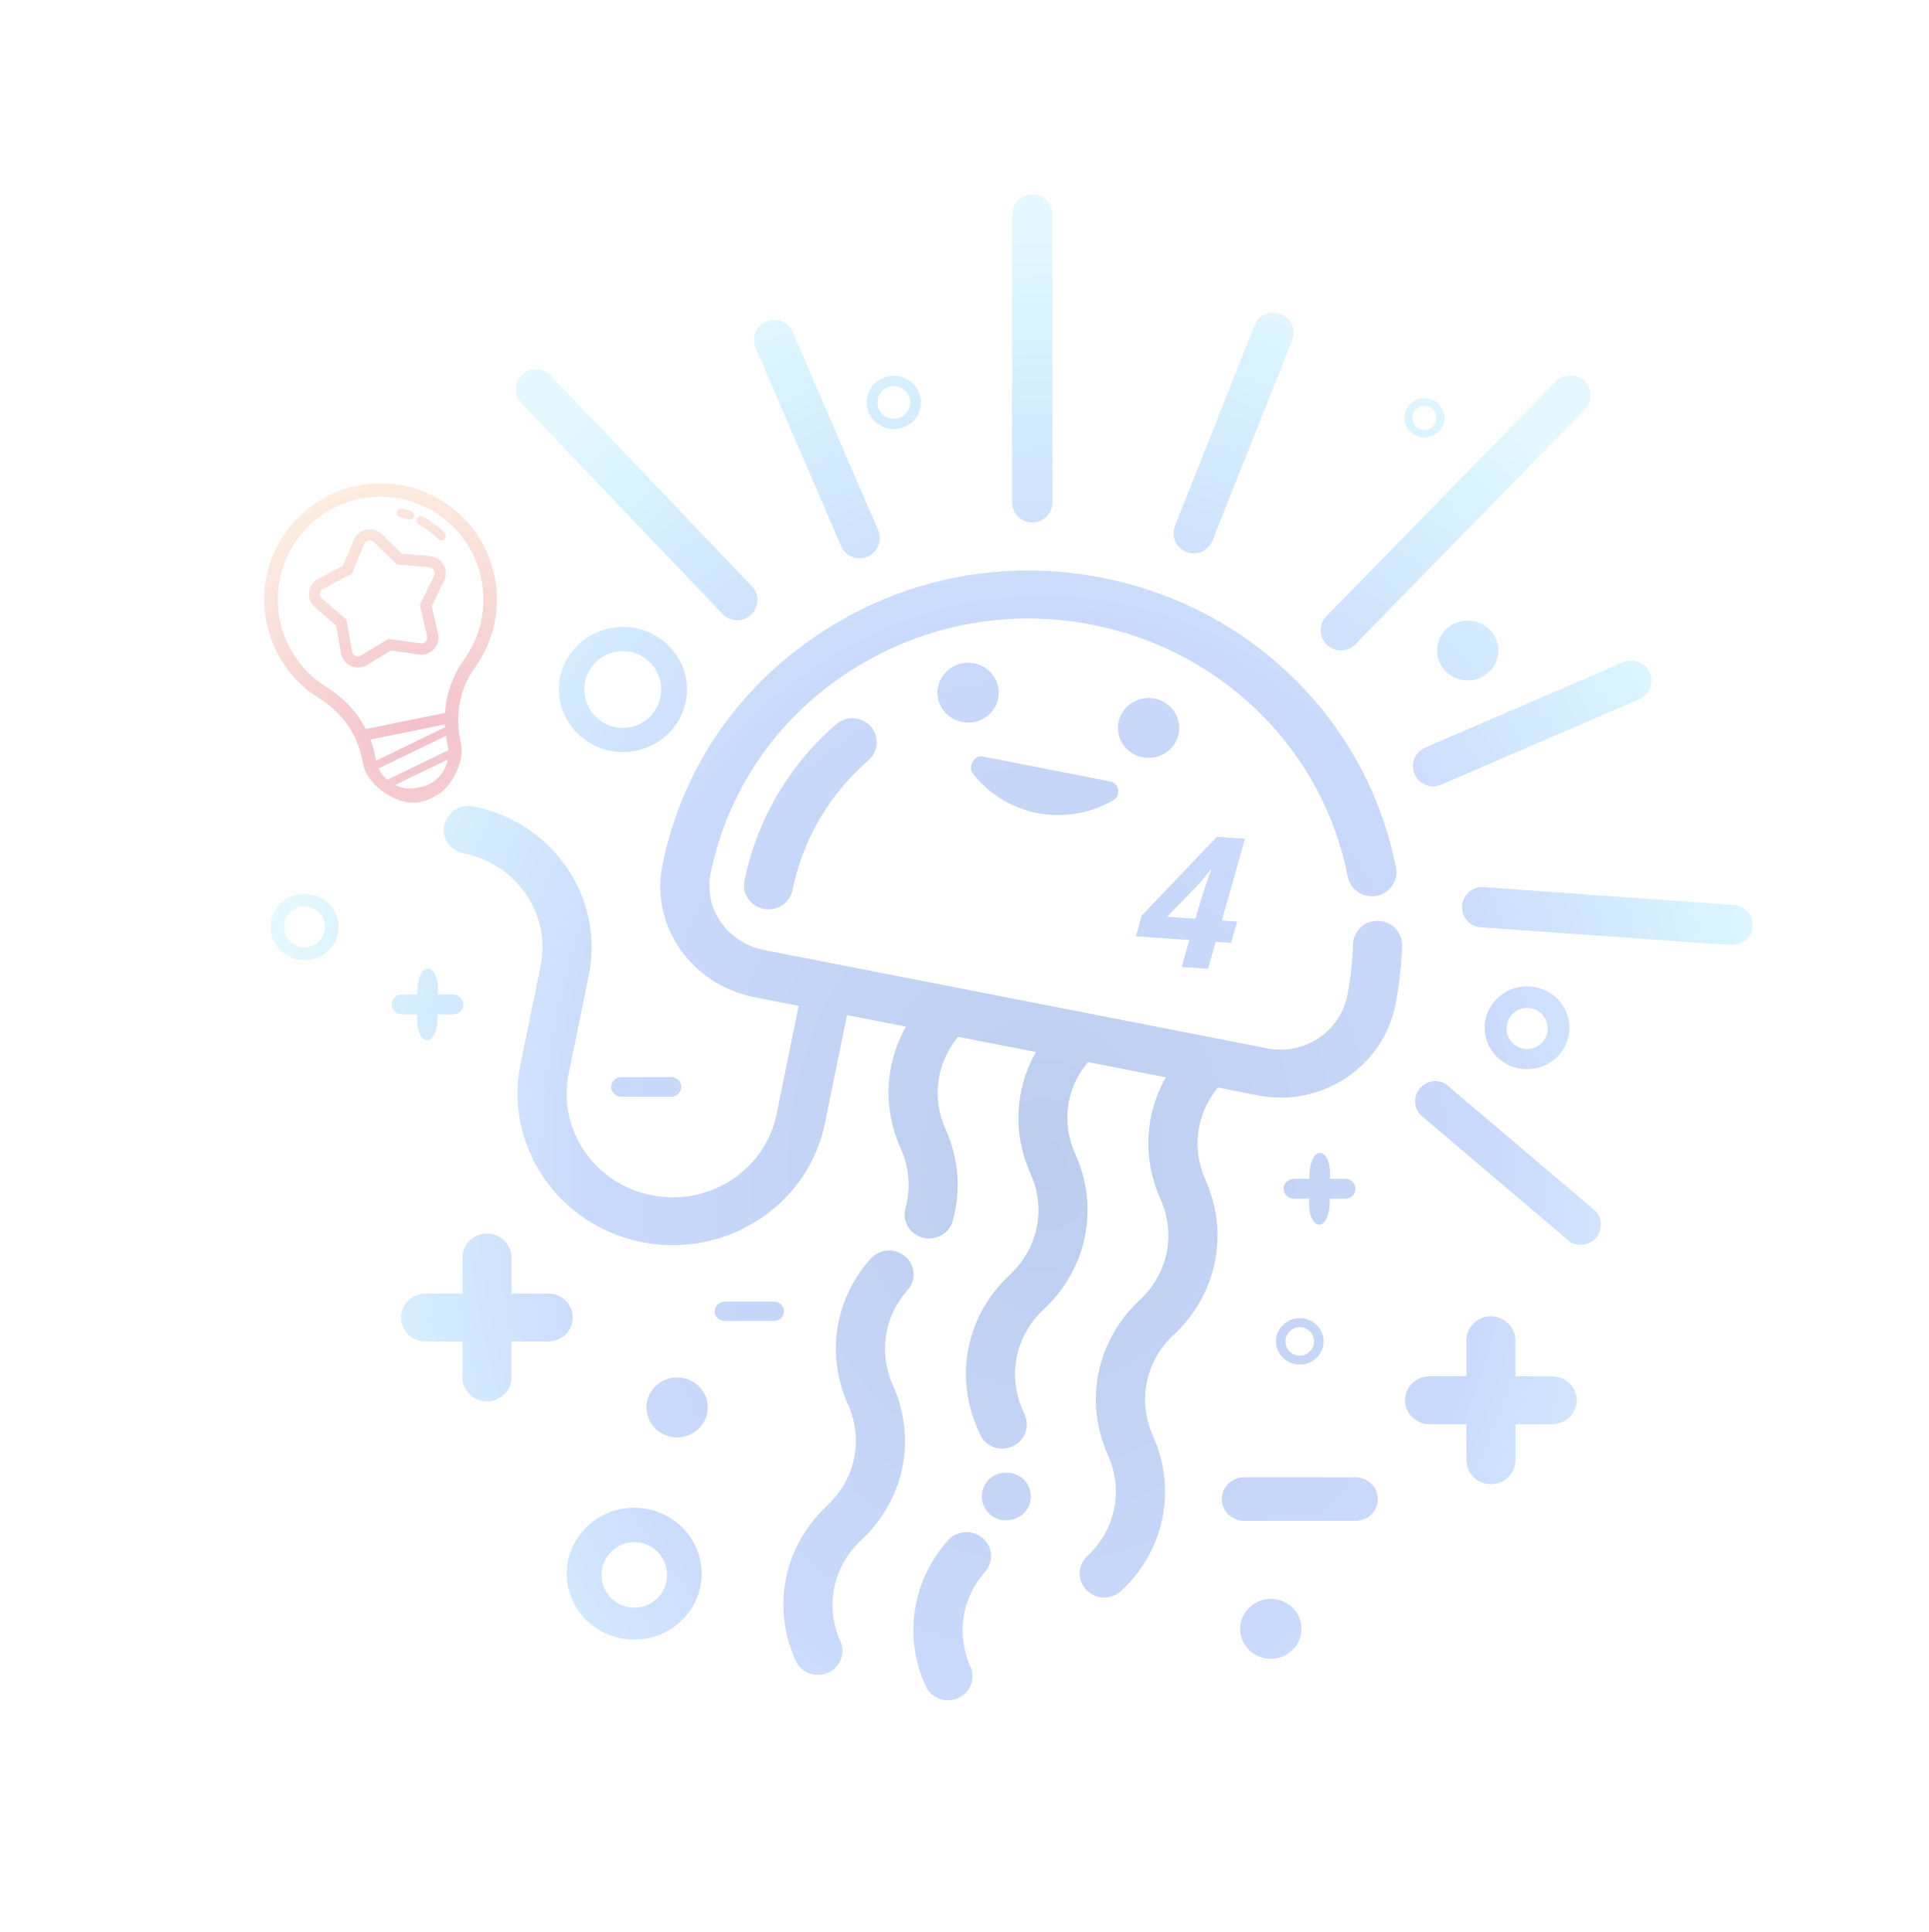
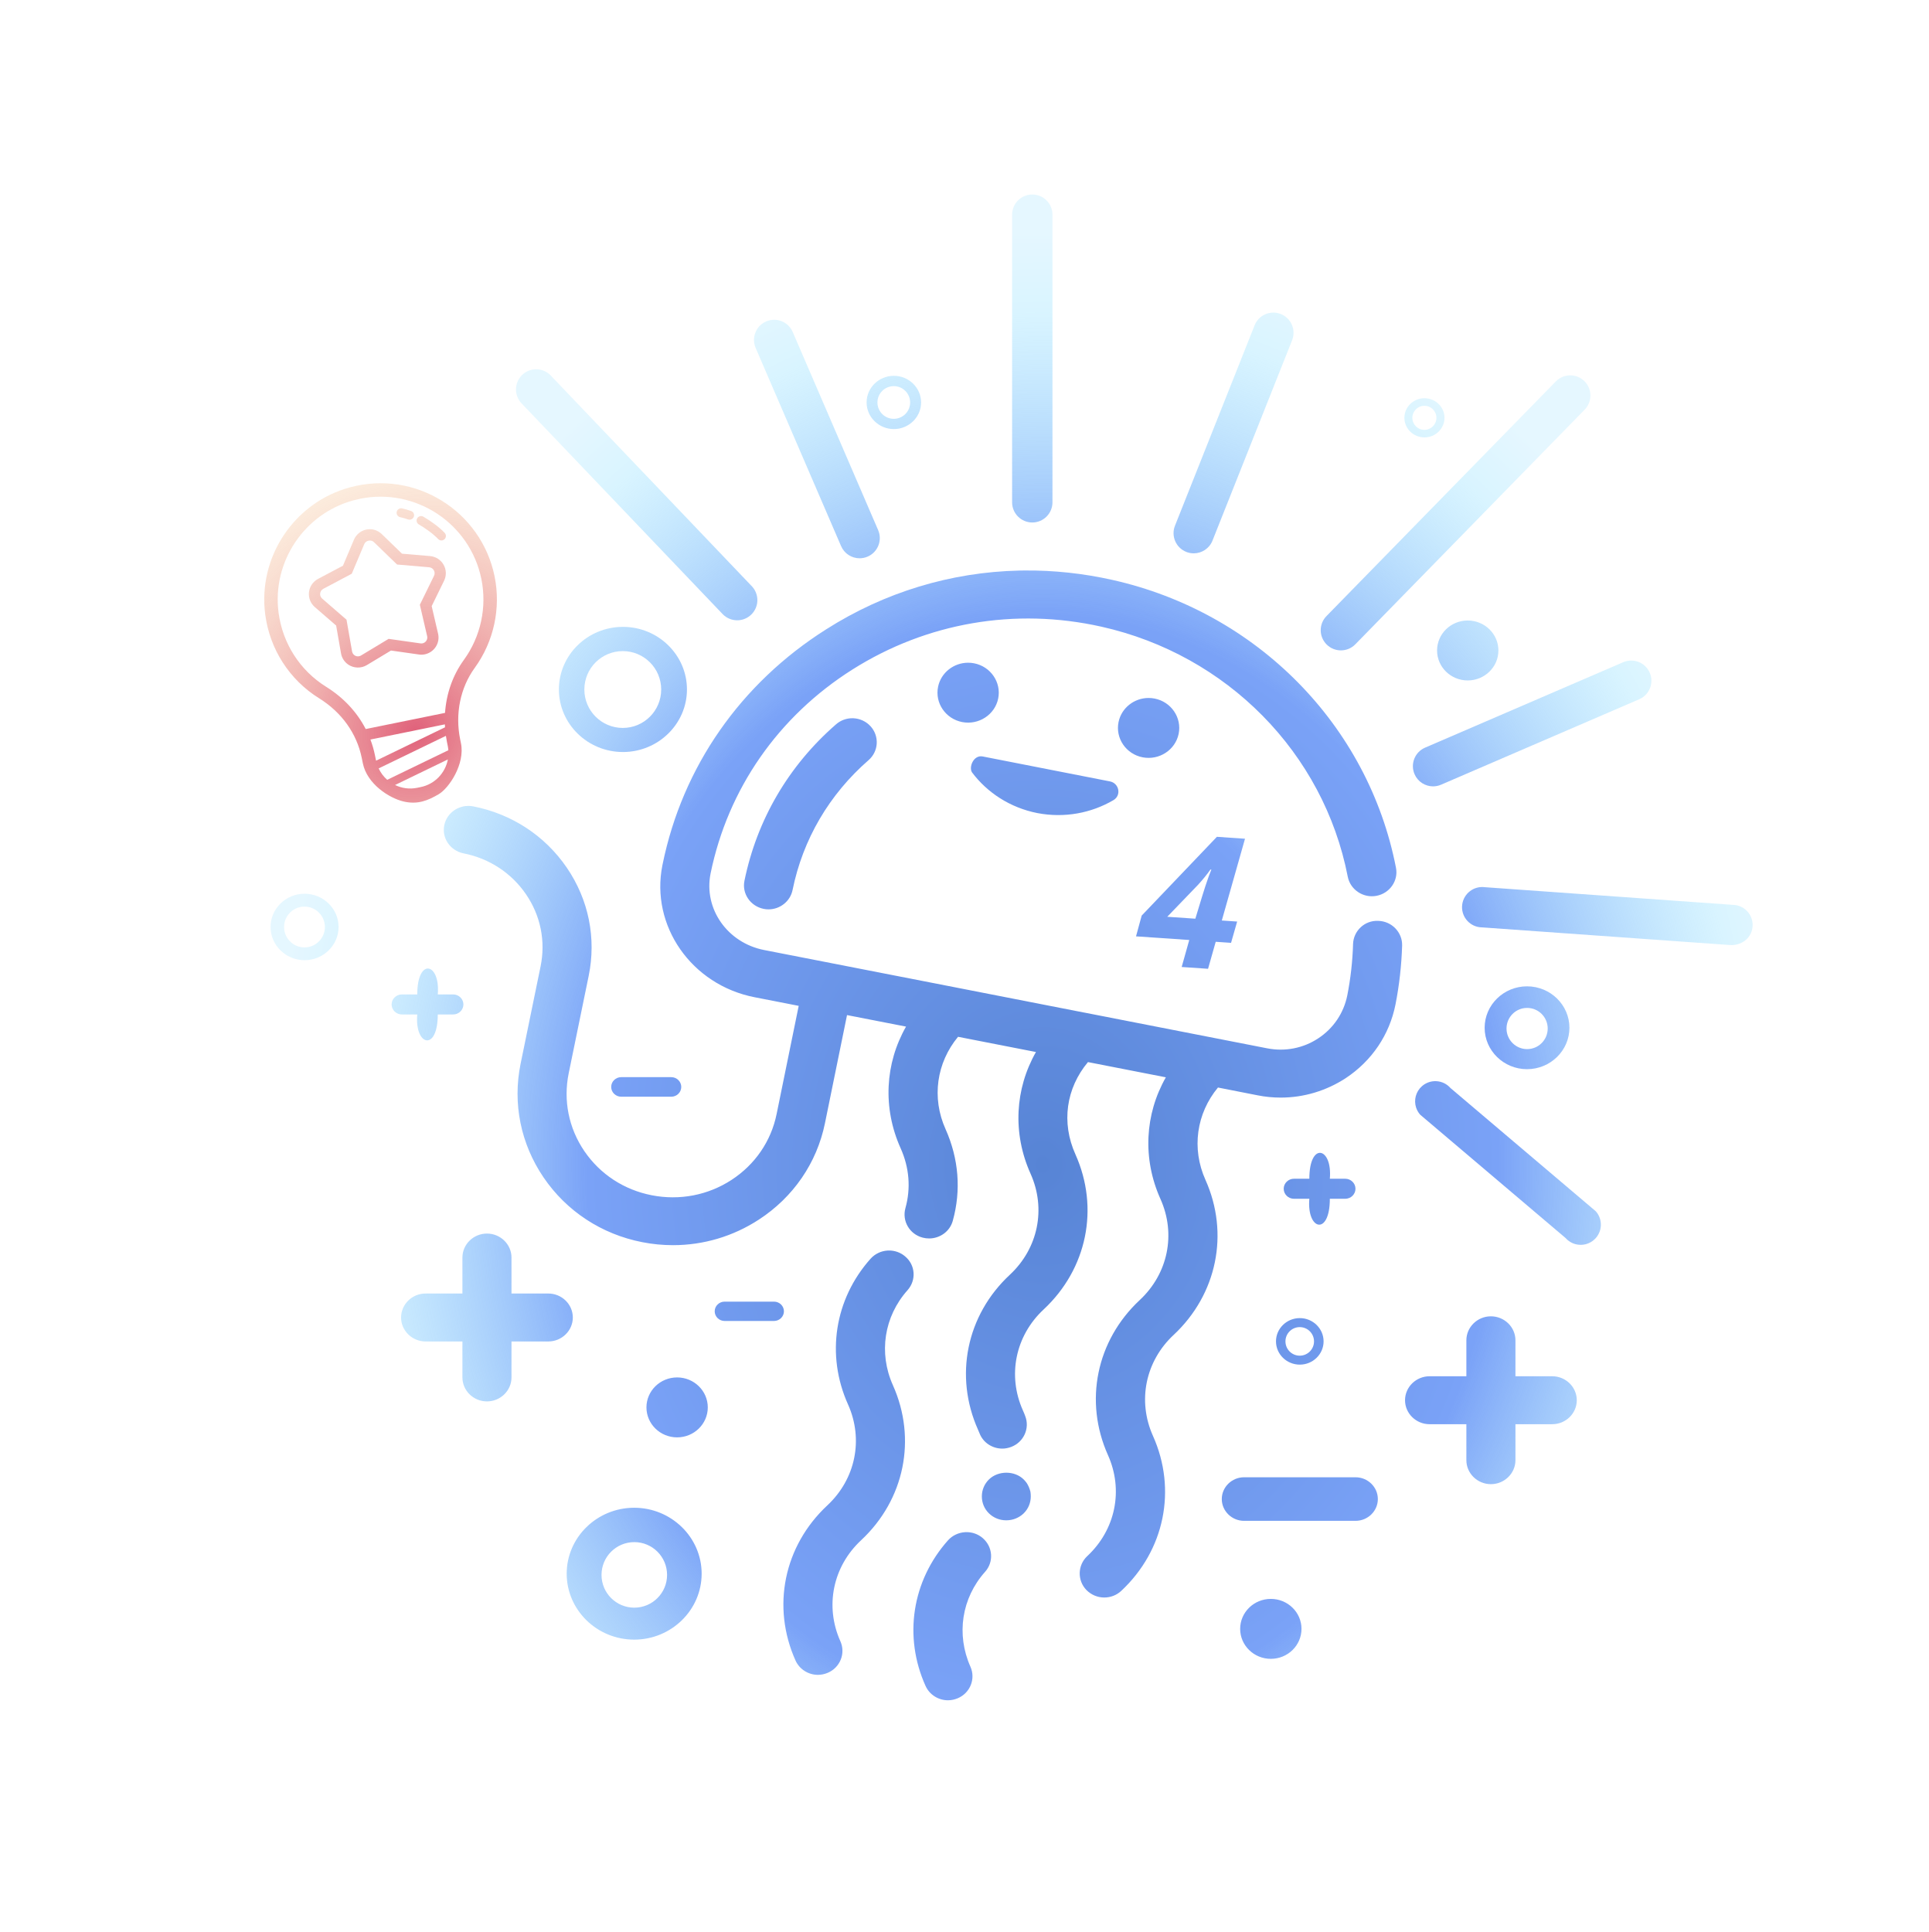
<svg xmlns="http://www.w3.org/2000/svg" xmlns:xlink="http://www.w3.org/1999/xlink" width="512" height="513" viewBox="0 0 135.467 135.731" version="1.1" id="svg5">
  <defs id="defs2">
    <linearGradient id="linearGradient3151">
-       <stop style="stop-color:#5784d5;stop-opacity:0.4;" offset="0" id="stop3147" />
-       <stop style="stop-color:#7aa2f7;stop-opacity:0.4;" offset="0.591" id="stop3157" />
-       <stop style="stop-color:#a0e4ff;stop-opacity:0.4;" offset="0.918" id="stop3155" />
-       <stop style="stop-color:#bdeaff;stop-opacity:0.4;" offset="1" id="stop3149" />
+       <stop style="stop-color:#5784d5;stop-opacity:1" offset="0" id="stop3147" />
+       <stop style="stop-color:#7aa2f7;stop-opacity:1" offset="0.591" id="stop3157" />
+       <stop style="stop-color:#a0e4ff;stop-opacity:0.4" offset="0.918" id="stop3155" />
+       <stop style="stop-color:#bdeaff;stop-opacity:0.4" offset="1" id="stop3149" />
    </linearGradient>
    <linearGradient id="10-l">
-       <stop style="stop-color:#e0617a;stop-opacity:0.4;" offset="0" id="stop2115" />
-       <stop style="stop-color:#fadeb8;stop-opacity:0.4;" offset="1" id="stop2117" />
-     </linearGradient>
-     <linearGradient id="10-j">
-       <stop style="stop-color:#a0e4ff;stop-opacity:1;" offset="0" id="stop1214" />
-       <stop style="stop-color:#c2efff;stop-opacity:1;" offset="1" id="stop2113" />
+       <stop style="stop-color:#e0617a;stop-opacity:1" offset="0" id="stop2115" />
+       <stop style="stop-color:#fadeb8;stop-opacity:0.4" offset="1" id="stop2117" />
    </linearGradient>
    <radialGradient xlink:href="#10-j" id="radialGradient1220" cx="349.459" cy="378.585" fx="349.459" fy="378.585" r="148.199" gradientTransform="matrix(0.251521,-1.089818,1.051496,0.2426767,-127.1138,663.8715)" gradientUnits="userSpaceOnUse" />
    <radialGradient xlink:href="#10-l" id="radialGradient2121" cx="285.463" cy="303.119" fx="285.463" fy="303.119" r="145.149" gradientTransform="matrix(1.642908,-1.846579,1.702189,1.514444,-682.3261,448.4158)" gradientUnits="userSpaceOnUse" />
    <radialGradient xlink:href="#linearGradient3151" id="radialGradient3153" cx="321.369" cy="369.401" fx="321.369" fy="369.401" r="147.569" gradientTransform="matrix(0,-1.253802,1.040176,0,-26.62152,788.0983)" gradientUnits="userSpaceOnUse" />
    <radialGradient xlink:href="#linearGradient3151" id="radialGradient6854" gradientUnits="userSpaceOnUse" gradientTransform="matrix(0,-1.253802,1.040176,0,-21.01577,786.8302)" cx="321.369" cy="369.401" fx="321.369" fy="369.401" r="147.569" />
  </defs>
  <g id="layer1">
    <g id="g989" transform="matrix(0.3527777,0,0,0.3527777,-55.72514,-48.94896)">
      <g id="g751" transform="translate(-8.310646,-6.505129)">
        <g id="g1114" transform="translate(2.12722,-4.304215)">
          <g id="g1262" transform="translate(5.349265)">
            <g id="g1571" transform="translate(8.818479,-3.70646)">
              <g id="g444" style="fill:url(#radialGradient1220);fill-opacity:1">
                <g id="g6508" transform="matrix(0.15638,-0.03184567,0.03184567,0.15638,172.6012,249.2004)" style="fill:url(#radialGradient2121);fill-opacity:1">
                  <g id="g6559" transform="translate(4.143226,0.7428606)" style="fill:url(#radialGradient2121);fill-opacity:1">
                    <path d="m 148.184,199.244 c -3.102,43.734 13.324,86.027 45.062,116.04 24.012,22.707 37.234,52.32 37.234,83.391 v 7.035 c 0,26.137 23.401,48.945 40.09,56.676 16.689,7.731 30.299,4.897 44.77,-0.008 14.471,-4.905 40.09,-30.543 40.09,-56.676 v -5.019 c 0,-32.555 12.98,-63.133 35.621,-83.898 29.902,-27.422 47.059,-66.41 47.059,-106.96 0,-83.137 -70.184,-150.12 -154.51,-144.86 -72.086,4.535 -130.3,62.262 -135.42,134.28 z m 107.98,232.65 c -3.578,-4.711 -6.215,-10.152 -7.637,-16.082 l 90.352,-23.066 c -0.152,2.637 -0.246,5.281 -0.246,7.941 v 5.019 c 0,1.773 -0.141,3.512 -0.348,5.231 z m 83.762,-49.816 -92.637,23.648 v -0.023 -7.035 c 0,-6.82 -0.559,-13.578 -1.641,-20.227 h 94.82 c -0.203,1.203 -0.383,2.422 -0.543,3.637 z m -44.699,67.031 h -4.535 c -9.871,0 -18.949,-3.348 -26.254,-8.922 l 70.965,-18.117 c -6.477,15.84 -22.035,27.039 -40.176,27.039 z m -2.269,-367.64 c 70.773,0 128.35,57.578 128.35,128.35 0,35.852 -15.164,70.332 -41.613,94.586 -17.383,15.949 -29.793,36.855 -36.164,60.039 l -101.01,-0.004 c -6.441,-22.824 -19.281,-43.922 -37.734,-61.363 -28.066,-26.539 -42.59,-63.945 -39.844,-102.64 4.519,-63.668 55.984,-114.7 119.71,-118.7 2.789,-0.172 5.555,-0.262 8.305,-0.262 z" id="path6244" style="fill:url(#radialGradient2121);fill-opacity:1" />
                    <path d="m 232.134,230.554 -0.969,35.211 c -0.164,5.836 1.98,11.344 6.035,15.512 5.75,5.918 14.758,8.055 22.562,5.269 l 33.199,-11.797 33.195,11.801 c 2.336,0.828 4.754,1.254 7.203,1.254 5.731,0 11.328,-2.379 15.359,-6.523 4.055,-4.168 6.199,-9.676 6.035,-15.512 l -0.969,-35.211 21.48,-27.922 c 4.312,-5.606 5.582,-12.957 3.398,-19.684 -2.184,-6.727 -7.539,-11.938 -14.324,-13.945 l -33.785,-9.961 -19.914,-29.059 c -4,-5.828 -10.605,-9.312 -17.68,-9.312 -7.075,0 -13.68,3.484 -17.68,9.312 l -19.914,29.059 -33.797,9.957 c -6.781,2.004 -12.137,7.219 -14.32,13.945 -2.184,6.719 -0.914,14.078 3.398,19.684 z m -11.562,-43.285 c 0.766,-2.367 2.574,-4.129 4.969,-4.832 l 38.566,-11.367 22.73,-33.164 c 2.812,-4.109 9.445,-4.109 12.254,0 l 22.73,33.164 38.566,11.367 c 2.391,0.707 4.199,2.465 4.969,4.832 0.766,2.363 0.34,4.848 -1.176,6.828 l -24.516,31.863 1.102,40.191 c 0.055,2.027 -0.684,3.93 -2.078,5.363 -2.012,2.07 -5.09,2.824 -7.836,1.844 l -37.891,-13.473 -37.883,13.473 c -2.766,0.98 -5.828,0.23 -7.84,-1.844 -1.398,-1.434 -2.133,-3.336 -2.078,-5.363 l 1.102,-40.191 -24.516,-31.871 c -1.52,-1.969 -1.945,-4.457 -1.176,-6.82 z" id="path6260" style="fill:url(#radialGradient2121);fill-opacity:1" />
                    <path d="m 337.364,113.944 c 3.113,1.371 6.188,2.981 9.141,4.781 0.914,0.555 1.914,0.816 2.906,0.816 1.887,0 3.734,-0.957 4.789,-2.688 1.605,-2.644 0.766,-6.086 -1.871,-7.695 -3.371,-2.051 -6.883,-3.879 -10.438,-5.461 -2.84,-1.25 -6.137,0.027 -7.387,2.863 -1.25,2.836 0.031,6.129 2.859,7.383 z" id="path6262" style="fill:url(#radialGradient2121);fill-opacity:1" />
                    <path d="m 378.344,150.094 c 1.055,1.754 2.906,2.715 4.805,2.715 0.98,0 1.977,-0.258 2.879,-0.801 2.656,-1.59 3.512,-5.027 1.922,-7.684 -5.078,-8.469 -15.031,-19.02 -22.121,-25.246 -2.324,-2.031 -5.863,-1.805 -7.902,0.52 -2.039,2.324 -1.809,5.863 0.516,7.902 6.66,5.856 15.637,15.492 19.902,22.594 z" id="path6264" style="fill:url(#radialGradient2121);fill-opacity:1" />
                  </g>
                </g>
                <g id="g3135" style="fill-opacity:1;fill:url(#radialGradient3153)">
                  <path d="m 355.543,257.319 c -2.219,0 -4.019,-1.8 -4.019,-4.019 v -57.28 c 0,-2.219 1.8,-4.019 4.019,-4.019 2.219,0 4.019,1.8 4.019,4.019 v 57.28 c 0,2.219 -1.8,4.019 -4.019,4.019 z" id="path3631" style="fill:url(#radialGradient3153);fill-opacity:1;stroke-width:0.735" />
                  <path d="m 498.959,338.012 c -0.293,2.199 -2.301,3.61 -4.514,3.453 l -49.833,-3.548 c -2.2,-0.293 -3.746,-2.315 -3.453,-4.514 0.293,-2.2 2.315,-3.746 4.514,-3.453 l 49.833,3.548 c 2.199,0.293 3.746,2.315 3.453,4.514 z" id="path3631-1-2" style="fill:url(#radialGradient3153);fill-opacity:1;stroke-width:0.735" />
                  <path d="m 417,282.789 c -1.028,0 -2.058,-0.393 -2.842,-1.177 -1.57,-1.57 -1.57,-4.114 0,-5.684 l 45.671,-46.733 c 1.567,-1.57 4.114,-1.57 5.684,0 1.57,1.57 1.57,4.114 0,5.684 l -45.671,46.733 c -0.784,0.784 -1.811,1.177 -2.842,1.177 z" id="path3633" style="fill:url(#radialGradient3153);fill-opacity:1;stroke-width:0.735" />
                  <path d="m 296.777,276.798 c -1.028,0 -2.058,-0.393 -2.842,-1.177 l -40.031,-41.951 c -1.57,-1.57 -1.57,-4.114 0,-5.684 1.57,-1.57 4.114,-1.57 5.684,0 l 40.031,41.951 c 1.57,1.57 1.57,4.114 0,5.684 -0.787,0.784 -1.814,1.177 -2.842,1.177 z" id="path3639" style="fill:url(#radialGradient3153);fill-opacity:1;stroke-width:0.735" />
                  <path d="m 387.693,263.463 c -0.494,0 -0.996,-0.092 -1.484,-0.284 -2.061,-0.821 -3.069,-3.158 -2.251,-5.219 l 15.857,-39.904 c 0.818,-2.061 3.152,-3.069 5.219,-2.251 2.061,0.821 3.069,3.155 2.251,5.219 l -15.857,39.904 c -0.623,1.576 -2.136,2.535 -3.735,2.535 z" id="path3641" style="fill:url(#radialGradient3153);fill-opacity:1;stroke-width:0.735" />
                  <path d="m 435.357,309.869 c -1.556,0 -3.037,-0.91 -3.692,-2.429 -0.878,-2.038 0.06,-4.403 2.098,-5.282 l 39.459,-17.014 c 2.035,-0.875 4.403,0.06 5.282,2.098 0.878,2.038 -0.06,4.403 -2.098,5.282 l -39.459,17.014 c -0.52,0.224 -1.059,0.33 -1.59,0.33 z" id="path3643" style="fill:url(#radialGradient3153);fill-opacity:1;stroke-width:0.735" />
                  <path d="m 431.976,373.842 c -0.482,-1.479 -0.076,-3.17 1.164,-4.263 1.665,-1.467 4.205,-1.308 5.672,0.358 l 28.955,24.56 c 1.463,1.663 1.308,4.205 -0.357,5.672 -1.665,1.467 -4.205,1.308 -5.672,-0.357 l -28.955,-24.56 c -0.374,-0.425 -0.642,-0.905 -0.807,-1.41 z" id="path3643-5" style="fill:url(#radialGradient3153);fill-opacity:1;stroke-width:0.735" />
                  <path d="m 321.158,264.447 c -1.556,0 -3.037,-0.91 -3.692,-2.429 L 300.453,222.56 c -0.878,-2.038 0.06,-4.403 2.098,-5.282 2.038,-0.878 4.403,0.06 5.282,2.098 l 17.014,39.459 c 0.878,2.038 -0.06,4.403 -2.098,5.282 -0.52,0.224 -1.059,0.33 -1.59,0.33 z" id="path3649" style="fill:url(#radialGradient3153);fill-opacity:1;stroke-width:0.735" />
                  <path id="path626" style="fill:url(#radialGradient3153);fill-opacity:1;stroke-width:0.431" d="m 354.072,266.876 c -0.386,0.003 -0.771,0.009 -1.156,0.018 -13.552,0.313 -26.771,4.283 -38.438,11.717 -17.029,10.767 -28.585,27.362 -32.542,46.724 0,0.023 -0.05,0.215 -0.05,0.239 -2.42,12.058 5.79,23.828 18.347,26.288 l 8.795,1.718 -4.397,21.536 c -1.099,5.419 -4.298,10.076 -8.99,13.132 -4.69,3.056 -10.334,4.13 -15.855,3.056 -5.545,-1.074 -10.31,-4.201 -13.437,-8.786 -3.127,-4.583 -4.227,-10.101 -3.127,-15.497 l 3.983,-19.411 c 1.539,-7.521 -1.1e-4,-15.161 -4.349,-21.536 -4.349,-6.375 -10.969,-10.72 -18.665,-12.224 -2.638,-0.501 -5.204,1.17 -5.741,3.749 -0.537,2.578 1.197,5.087 3.835,5.612 5.105,1.004 9.528,3.891 12.435,8.142 2.907,4.25 3.934,9.335 2.908,14.35 l -3.983,19.411 c -1.612,7.903 0.023,15.951 4.592,22.66 4.568,6.709 11.556,11.293 19.642,12.869 2.052,0.405 4.104,0.596 6.132,0.596 6.035,0 11.946,-1.743 17.077,-5.086 6.864,-4.465 11.555,-11.294 13.167,-19.197 l 4.396,-21.536 11.752,2.292 c -4.178,7.33 -4.691,16.189 -1.075,24.234 1.735,3.869 2.051,7.975 0.952,11.914 -0.709,2.555 0.806,5.181 3.42,5.874 0.44,0.118 0.855,0.167 1.295,0.167 2.151,0 4.129,-1.385 4.715,-3.51 1.685,-6.064 1.197,-12.368 -1.441,-18.265 -2.81,-6.255 -1.784,-13.226 2.492,-18.384 l 15.513,3.032 c -4.178,7.33 -4.691,16.189 -1.075,24.234 3.127,6.972 1.515,14.874 -4.129,20.127 -8.648,8.046 -11.115,20.173 -6.327,30.87 0.097,0.24 0.196,0.455 0.293,0.693 0.733,1.91 2.588,3.056 4.542,3.056 0.586,0 1.173,-0.119 1.759,-0.334 2.515,-0.954 3.761,-3.725 2.785,-6.185 -0.123,-0.381 -0.294,-0.716 -0.441,-1.074 -3.127,-6.972 -1.515,-14.874 4.129,-20.127 8.648,-8.069 11.117,-20.173 6.328,-30.87 -2.86,-6.352 -1.857,-13.181 2.492,-18.385 l 15.513,3.032 c -4.178,7.33 -4.691,16.189 -1.075,24.234 3.127,6.972 1.515,14.874 -4.129,20.127 -8.648,8.069 -11.117,20.173 -6.328,30.87 3.127,6.972 1.516,14.874 -4.128,20.127 -1.931,1.814 -2.005,4.847 -0.148,6.757 0.978,0.979 2.248,1.481 3.543,1.481 1.22,0 2.418,-0.43 3.371,-1.312 8.648,-8.069 11.117,-20.173 6.328,-30.87 -3.127,-6.971 -1.517,-14.873 4.125,-20.125 l 0.003,-10e-4 c 8.621,-8.069 11.112,-20.174 6.322,-30.869 -2.81,-6.255 -1.784,-13.227 2.492,-18.385 l 7.891,1.551 c 1.541,0.31 3.08,0.454 4.619,0.454 4.569,0 9.039,-1.337 12.926,-3.869 5.202,-3.439 8.722,-8.644 9.918,-14.685 0.757,-3.844 1.196,-7.784 1.318,-11.723 0.073,-2.626 -2.051,-4.846 -4.739,-4.917 -2.735,-0.143 -4.958,2.005 -5.032,4.632 -0.099,3.439 -0.49,6.876 -1.15,10.219 -0.709,3.509 -2.759,6.565 -5.789,8.547 -3.006,1.982 -6.622,2.675 -10.165,1.982 l -36.401,-7.115 h -0.023 l -25.872,-5.062 -37.891,-7.4 c -7.28,-1.433 -12.067,-8.19 -10.651,-15.233 3.446,-16.856 13.487,-31.301 28.267,-40.636 14.781,-9.335 32.371,-12.368 49.545,-8.524 25.015,5.589 44.289,25.142 49.078,49.808 0.513,2.578 3.079,4.296 5.717,3.795 2.638,-0.501 4.396,-3.01 3.883,-5.588 -5.519,-28.391 -27.679,-50.88 -56.481,-57.327 -5.797,-1.301 -11.634,-1.921 -17.417,-1.876 z m 88.186,9.962 c -3.371,0 -6.107,2.675 -6.107,5.969 0,3.294 2.736,5.969 6.107,5.969 3.371,0 6.107,-2.675 6.107,-5.969 0,-3.294 -2.736,-5.969 -6.107,-5.969 z m -99.524,8.408 c -2.836,0.015 -5.376,1.976 -5.953,4.796 -0.659,3.224 1.491,6.375 4.789,7.02 3.299,0.644 6.523,-1.456 7.182,-4.68 0.659,-3.224 -1.491,-6.375 -4.789,-7.02 -0.412,-0.081 -0.824,-0.118 -1.229,-0.116 z m -23.001,11.056 c -1.17,-0.009 -2.343,0.394 -3.281,1.223 -9.43,8.212 -15.734,18.981 -18.226,31.134 -0.537,2.578 1.197,5.086 3.835,5.61 0.317,0.072 0.637,0.095 0.954,0.095 2.272,0 4.325,-1.575 4.789,-3.844 2.052,-10.099 7.304,-19.052 15.146,-25.881 2.002,-1.744 2.174,-4.775 0.39,-6.734 -0.904,-0.991 -2.126,-1.528 -3.372,-1.597 -0.078,-0.004 -0.156,-0.007 -0.234,-0.007 z m 58.94,-4.036 c -2.836,0.015 -5.376,1.976 -5.953,4.796 -0.659,3.224 1.489,6.377 4.789,7.021 3.299,0.644 6.523,-1.458 7.182,-4.68 0.659,-3.224 -1.491,-6.376 -4.789,-7.021 -0.412,-0.081 -0.824,-0.118 -1.229,-0.116 z m -35.125,14.826 c 3.03,4.034 7.576,7.018 12.973,8.092 5.448,1.051 10.798,-1e-5 15.195,-2.578 1.612,-0.954 1.123,-3.366 -0.709,-3.724 l -25.333,-4.966 c -1.855,-0.364 -2.818,2.179 -2.125,3.176 z m -96.602,91.836 c -2.687,0 -4.885,2.147 -4.885,4.774 v 7.165 h -7.33 c -2.687,0 -4.885,2.148 -4.885,4.774 0,2.626 2.198,4.775 4.885,4.775 h 7.33 v 7.163 c 0,2.626 2.198,4.774 4.885,4.774 2.687,0 4.887,-2.148 4.887,-4.774 v -7.163 h 7.329 c 2.687,0 4.885,-2.149 4.885,-4.775 0,-2.626 -2.198,-4.774 -4.885,-4.774 h -7.329 v -7.165 c 0,-2.626 -2.199,-4.774 -4.887,-4.774 z m 79.982,3.376 c -0.078,0.002 -0.157,0.005 -0.234,0.01 -1.246,0.084 -2.461,0.632 -3.353,1.623 -7.183,8.046 -8.918,19.174 -4.496,29.01 3.127,6.972 1.515,14.874 -4.129,20.127 -8.648,8.069 -11.115,20.173 -6.327,30.87 0.806,1.79 2.588,2.865 4.469,2.865 0.659,0 1.32,-0.144 1.956,-0.407 2.467,-1.049 3.592,-3.867 2.517,-6.278 -3.127,-6.972 -1.515,-14.874 4.129,-20.127 8.648,-8.069 11.115,-20.174 6.327,-30.872 -2.883,-6.422 -1.758,-13.68 2.908,-18.91 1.782,-2.005 1.587,-5.012 -0.464,-6.731 -0.951,-0.817 -2.131,-1.204 -3.302,-1.181 z m -42.113,25.273 c -3.371,0 -6.107,2.675 -6.107,5.969 0,3.294 2.736,5.969 6.107,5.969 3.371,0 6.108,-2.675 6.108,-5.969 0,-3.294 -2.738,-5.969 -6.108,-5.969 z m 118.231,44.106 c -3.371,0 -6.108,2.675 -6.108,5.969 0,3.294 2.738,5.968 6.108,5.968 3.371,0 6.107,-2.674 6.107,-5.968 0,-3.294 -2.734,-5.969 -6.107,-5.969 z M 350.381,446.551 c -1.273,0 -2.55,0.447 -3.466,1.342 -0.903,0.883 -1.417,2.1 -1.417,3.366 0,1.289 0.488,2.483 1.417,3.391 0.927,0.906 2.149,1.384 3.444,1.384 0.659,0 1.295,-0.121 1.881,-0.359 0.586,-0.238 1.126,-0.572 1.589,-1.025 0.927,-0.908 1.415,-2.102 1.415,-3.391 0,-0.31 -0.024,-0.62 -0.073,-0.93 -0.073,-0.286 -0.17,-0.599 -0.293,-0.883 -0.123,-0.286 -0.269,-0.573 -0.439,-0.836 -0.194,-0.263 -0.39,-0.501 -0.609,-0.716 -0.904,-0.895 -2.175,-1.342 -3.448,-1.342 z m 96.49,-31.143 c -2.687,0 -4.885,2.147 -4.885,4.774 v 7.163 h -7.329 c -2.687,0 -4.887,2.149 -4.887,4.775 0,2.626 2.199,4.774 4.887,4.774 h 7.329 v 7.165 c 0,2.626 2.198,4.774 4.885,4.774 2.687,0 4.887,-2.147 4.887,-4.774 v -7.165 h 7.329 c 2.687,0 4.885,-2.147 4.885,-4.774 0,-2.626 -2.198,-4.775 -4.885,-4.775 h -7.329 v -7.163 c 0,-2.626 -2.199,-4.774 -4.887,-4.774 z m -170.608,38.123 c -7.403,0 -13.437,5.898 -13.437,13.132 0,7.235 6.034,13.132 13.437,13.132 7.403,0 13.437,-5.898 13.437,-13.132 0,-7.235 -6.034,-13.132 -13.437,-13.132 z m 66.092,4.857 c -0.078,0.002 -0.156,0.005 -0.234,0.01 -1.252,0.084 -2.474,0.633 -3.366,1.625 -7.157,8.046 -8.893,19.149 -4.471,28.985 0.806,1.79 2.589,2.865 4.471,2.865 0.659,0 1.318,-0.143 1.954,-0.406 2.467,-1.049 3.592,-3.868 2.517,-6.28 -2.858,-6.424 -1.758,-13.657 2.908,-18.886 1.784,-1.981 1.564,-4.989 -0.463,-6.732 -0.951,-0.817 -2.138,-1.204 -3.315,-1.181 z m -66.067,1.988 c 3.605,2e-5 6.527,2.922 6.527,6.527 -2e-5,3.605 -2.922,6.527 -6.527,6.527 -3.605,-2e-5 -6.527,-2.922 -6.527,-6.527 2e-5,-3.605 2.922,-6.527 6.527,-6.527 z m 132.525,-44.612 c -2.612,0 -4.74,2.081 -4.74,4.633 3.5e-4,2.552 2.129,4.633 4.74,4.633 2.612,0 4.74,-2.081 4.74,-4.633 0,-2.552 -2.129,-4.633 -4.74,-4.633 z m -0.011,1.794 c 1.571,-1e-4 2.844,1.273 2.844,2.844 -1.9e-4,1.571 -1.274,2.844 -2.844,2.844 -1.571,9e-5 -2.844,-1.273 -2.844,-2.844 -9e-5,-1.571 1.273,-2.844 2.844,-2.844 z" />
                  <path d="m 454.066,349.692 c -4.651,0 -8.442,3.705 -8.442,8.25 0,4.545 3.791,8.25 8.442,8.25 4.651,0 8.442,-3.705 8.442,-8.25 0,-4.545 -3.791,-8.25 -8.442,-8.25 z m 0.016,4.3 c 2.265,10e-6 4.101,1.836 4.101,4.101 -10e-6,2.265 -1.836,4.101 -4.101,4.101 -2.265,-2e-5 -4.101,-1.836 -4.101,-4.101 2e-5,-2.265 1.836,-4.101 4.101,-4.101 z" style="fill:url(#radialGradient3153);fill-opacity:1;stroke-width:0.768" id="path4755" />
                  <path d="m 327.975,228.11 c -2.989,0 -5.426,2.381 -5.426,5.303 3.9e-4,2.921 2.437,5.303 5.426,5.303 2.989,0 5.426,-2.381 5.426,-5.303 0,-2.921 -2.437,-5.303 -5.426,-5.303 z m -0.013,2.054 c 1.798,-1e-4 3.256,1.458 3.256,3.256 -2.3e-4,1.798 -1.458,3.255 -3.256,3.255 -1.798,9e-5 -3.255,-1.457 -3.256,-3.255 -1.3e-4,-1.798 1.458,-3.256 3.256,-3.256 z" style="fill:url(#radialGradient3153);fill-opacity:1;stroke-width:1.399" id="path4962" />
                  <path d="m 433.637,232.57 c -2.2,0 -3.993,1.753 -3.993,3.903 2.9e-4,2.15 1.794,3.903 3.993,3.903 2.2,0 3.993,-1.753 3.993,-3.903 0,-2.15 -1.793,-3.903 -3.993,-3.903 z m -0.01,1.511 c 1.323,-7e-5 2.396,1.073 2.396,2.396 -1.6e-4,1.323 -1.073,2.396 -2.396,2.396 -1.323,7e-5 -2.396,-1.072 -2.396,-2.396 -9e-5,-1.323 1.073,-2.396 2.396,-2.396 z" style="fill:url(#radialGradient3153);fill-opacity:1;stroke-width:1.03" id="path4962-9" />
                  <path d="m 210.627,331.252 c -3.731,0 -6.772,2.972 -6.772,6.618 4.9e-4,3.646 3.042,6.618 6.772,6.618 3.731,0 6.772,-2.972 6.772,-6.618 0,-3.646 -3.041,-6.618 -6.772,-6.618 z m -0.017,2.563 c 2.244,-1.2e-4 4.063,1.819 4.063,4.063 -2.7e-4,2.244 -1.819,4.063 -4.063,4.062 -2.244,1.2e-4 -4.063,-1.819 -4.063,-4.062 -1.6e-4,-2.244 1.819,-4.063 4.063,-4.063 z" style="fill:url(#radialGradient3153);fill-opacity:1;stroke-width:1.746" id="path4962-9-6" />
                  <path d="m 404.379,447.461 c -2.22,0 -6.659,0 -6.659,0 -2.442,0 -4.44,1.953 -4.44,4.339 0,2.386 1.998,4.338 4.44,4.338 0,0 4.44,0 6.659,0 2.96,0 5.92,0 8.88,0 2.22,0 6.659,0 6.659,0 2.442,0 4.439,-1.951 4.439,-4.338 0,-2.386 -1.997,-4.339 -4.439,-4.339 0,0 -4.44,0 -6.659,0 -2.96,0 -5.92,0 -8.88,0 z" style="fill:url(#radialGradient3153);fill-opacity:1;stroke-width:1.111" id="path5116" />
                  <path d="m 297.224,412.484 h -2.954 c -1.083,0 -1.97,0.866 -1.97,1.925 0,1.059 0.886,1.924 1.97,1.924 h 2.954 3.939 2.954 c 1.083,0 1.969,-0.866 1.969,-1.924 0,-1.059 -0.886,-1.925 -1.969,-1.925 h -2.954 z" style="fill:url(#radialGradient3153);fill-opacity:1;stroke-width:0.493" id="path5116-61" />
                  <path d="m 276.671,367.779 c -0.997,0 -2.99,0 -2.99,0 -1.097,0 -1.994,0.877 -1.994,1.949 0,1.072 0.897,1.948 1.994,1.948 0,0 1.994,0 2.99,0 1.329,0 2.658,0 3.988,0 0.997,0 2.99,0 2.99,0 1.097,0 1.993,-0.876 1.993,-1.948 0,-1.072 -0.897,-1.949 -1.993,-1.949 0,0 -1.994,0 -2.99,0 -1.329,0 -2.658,0 -3.988,0 z" style="fill:url(#radialGradient3153);fill-opacity:1;stroke-width:0.499" id="path5116-6" />
                  <path d="m 233.068,351.304 h -3.063 c -1.123,0 -2.042,0.898 -2.042,1.996 0,1.098 0.919,1.995 2.042,1.995 h 3.063 c -0.539,6.294 4.084,7.438 4.084,0 h 3.063 c 1.123,0 2.042,-0.898 2.042,-1.995 0,-1.098 -0.919,-1.996 -2.042,-1.996 h -3.063 c 0.538,-6.293 -4.084,-7.438 -4.084,0 z" style="fill:url(#radialGradient3153);fill-opacity:1;stroke-width:0.511" id="path5116-0" />
                  <path d="m 410.714,388.009 h -3.063 c -1.123,0 -2.042,0.898 -2.042,1.996 0,1.098 0.919,1.995 2.042,1.995 h 3.063 c -0.539,6.294 4.084,7.438 4.084,0 h 3.063 c 1.123,0 2.042,-0.898 2.042,-1.995 0,-1.098 -0.919,-1.996 -2.042,-1.996 h -3.063 c 0.538,-6.293 -4.084,-7.438 -4.084,0 z" style="fill:url(#radialGradient3153);fill-opacity:1;stroke-width:0.511" id="path5116-0-8" />
                  <path d="m 274.024,278.106 c -7.025,0 -12.751,5.597 -12.751,12.462 10e-4,6.866 5.728,12.462 12.751,12.462 7.025,0 12.751,-5.597 12.751,-12.462 0,-6.866 -5.726,-12.462 -12.751,-12.462 z m -0.03,4.826 c 4.226,-2.2e-4 7.651,3.425 7.651,7.651 -4.5e-4,4.225 -3.426,7.65 -7.651,7.65 -4.225,2.4e-4 -7.651,-3.425 -7.651,-7.65 -2.2e-4,-4.226 3.425,-7.651 7.651,-7.651 z" style="fill:url(#radialGradient3153);fill-opacity:1;stroke-width:3.289" id="path6518" />
                  <text xml:space="preserve" style="font-style:italic;font-weight:bold;font-size:36.905px;font-family:'Albert Sans';-inkscape-font-specification:'Albert Sans Bold Italic';fill:url(#radialGradient6854);fill-opacity:1;stroke-width:0.46;paint-order:stroke fill markers" x="398.9" y="318.805" id="text1352" transform="rotate(3.904246)">
                    <tspan id="tspan1350" style="fill:url(#radialGradient6854);fill-opacity:1;stroke-width:0.46" x="398.9" y="318.805">4</tspan>
                  </text>
                </g>
              </g>
            </g>
          </g>
        </g>
      </g>
    </g>
  </g>
</svg>
